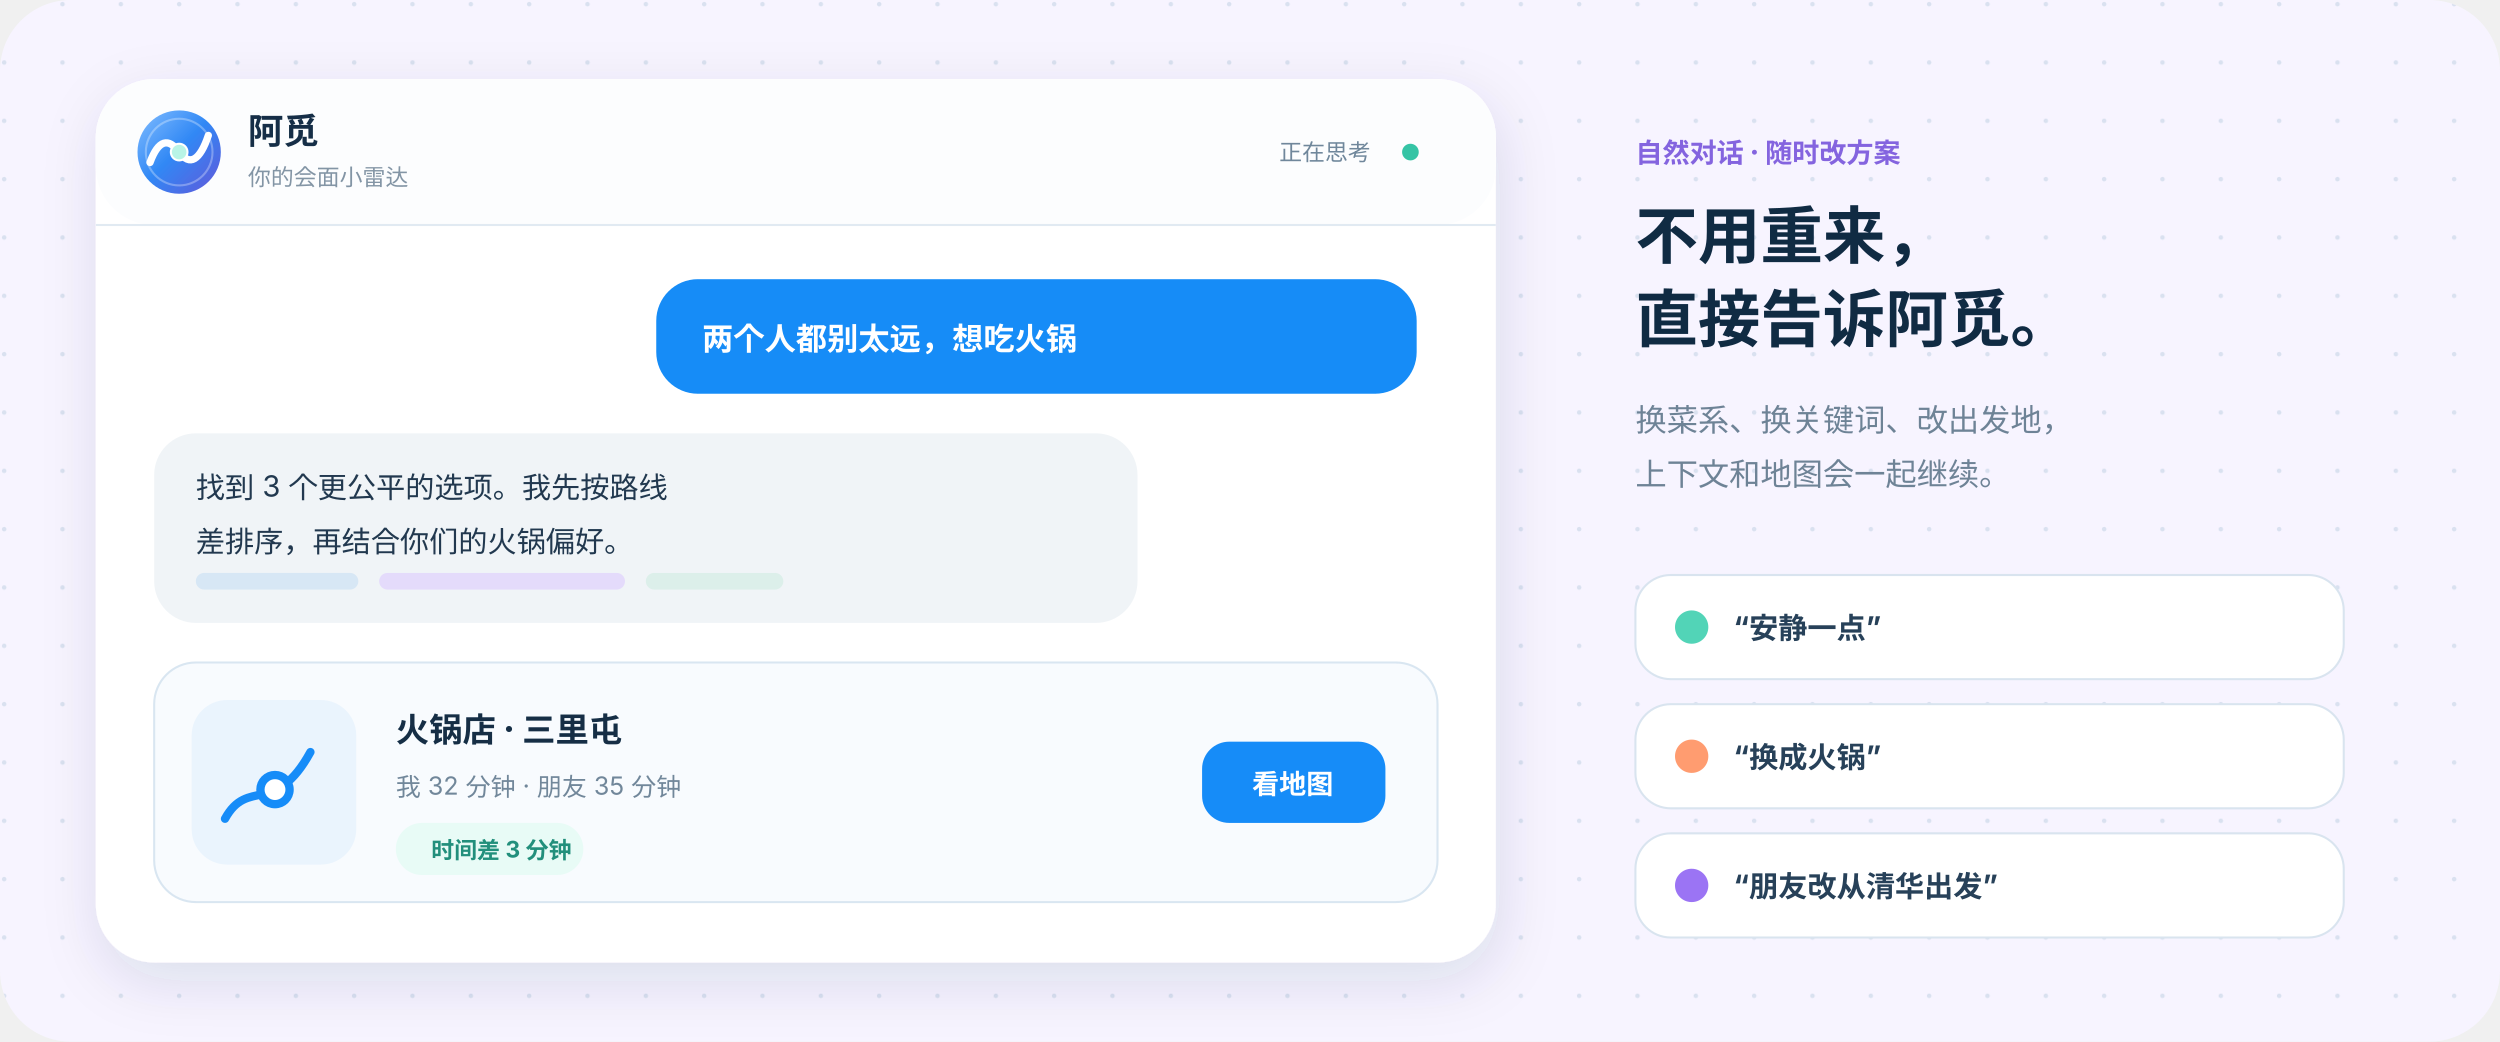
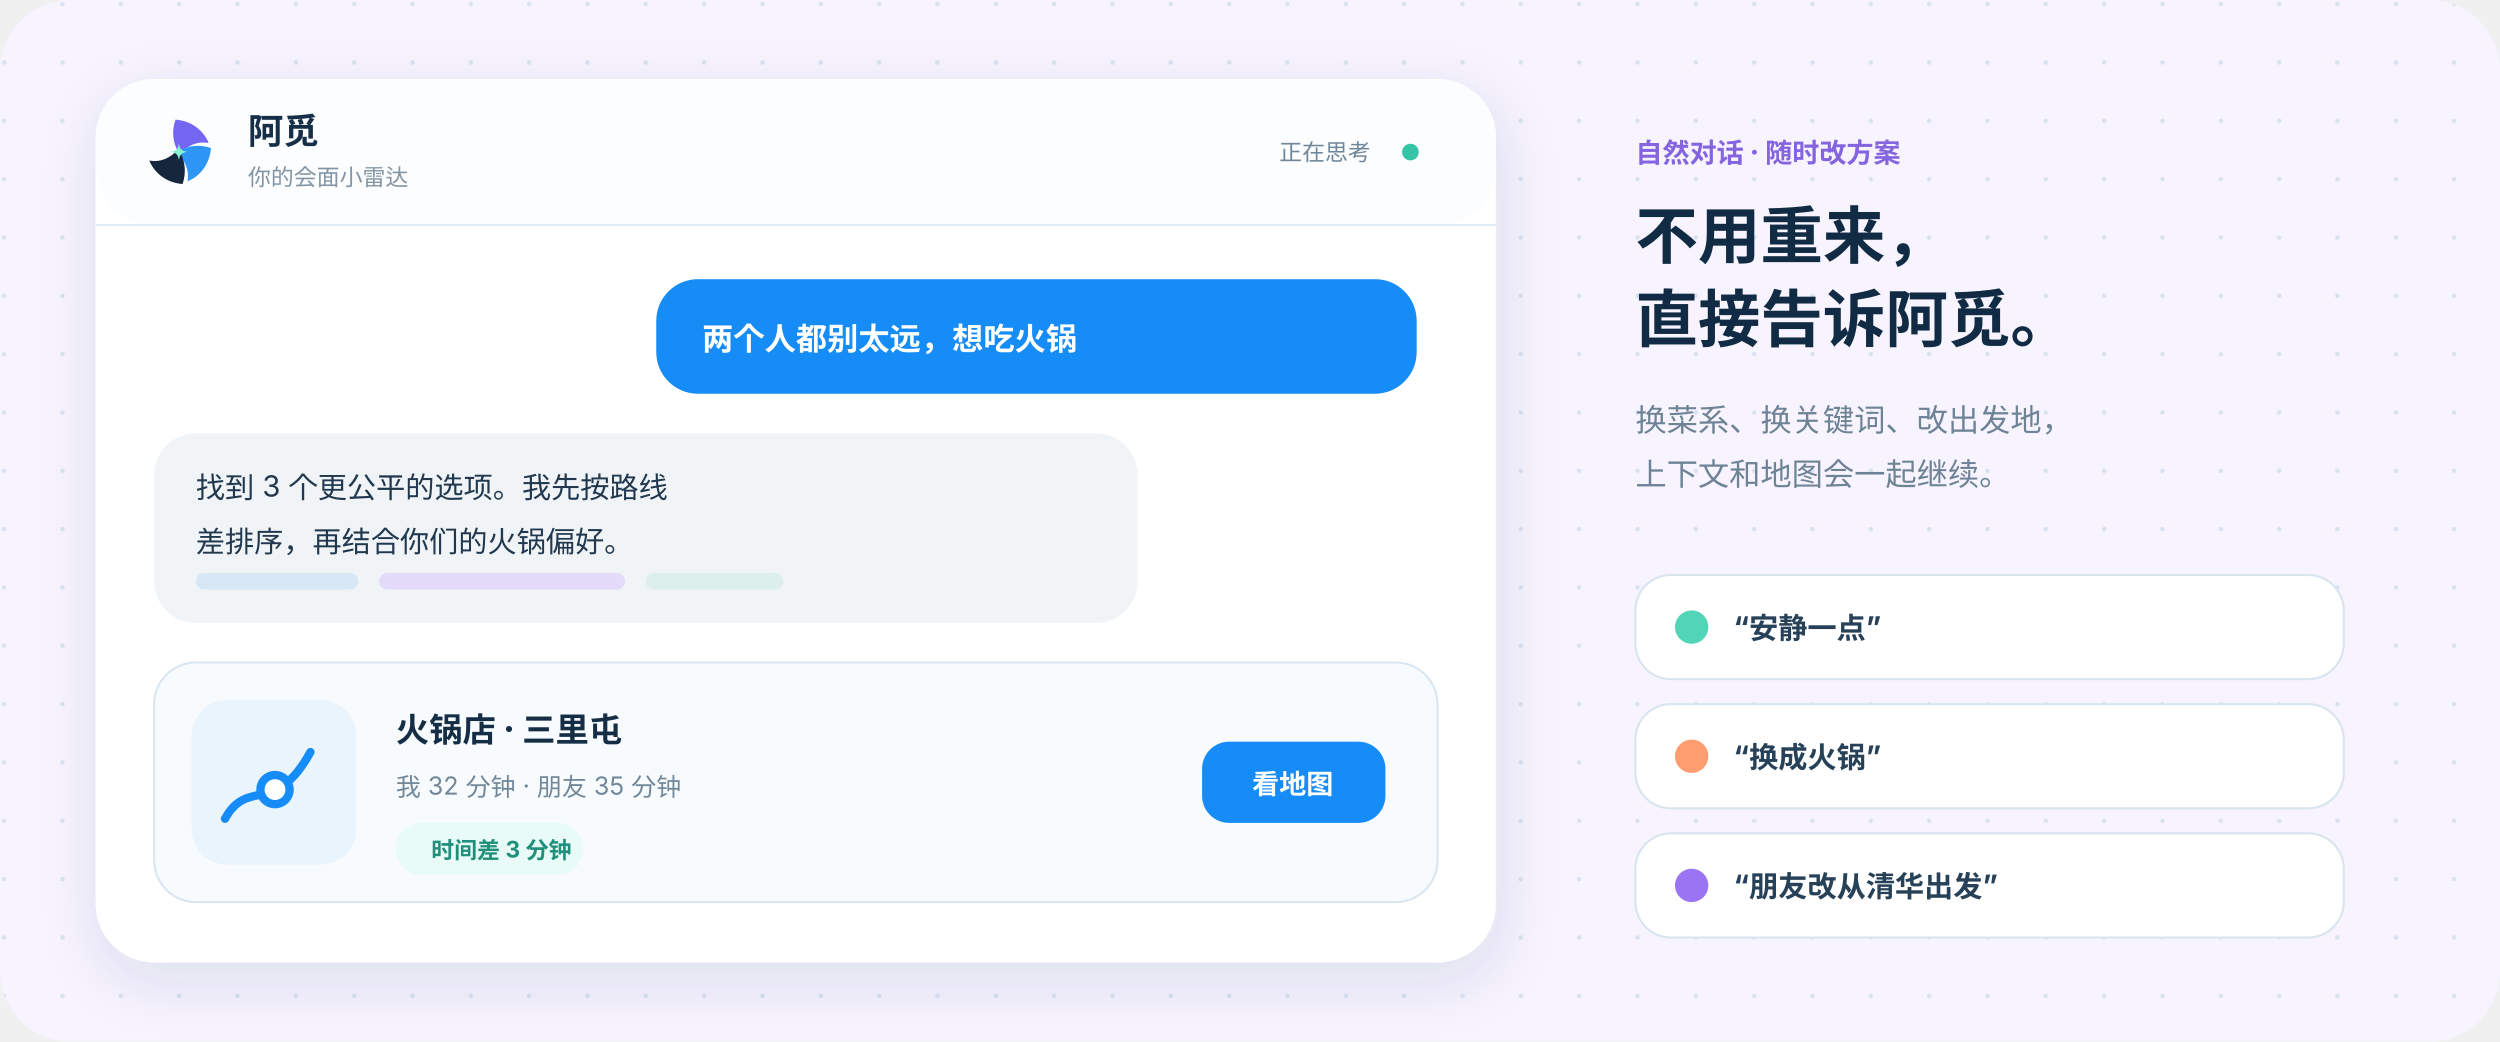
<svg xmlns="http://www.w3.org/2000/svg" width="1200" height="500" viewBox="0 0 1200 500" fill="none" role="img" aria-labelledby="title">
  <defs>
    <linearGradient id="bg" x1="0" y1="0" x2="1200" y2="500">
      <stop stop-color="#F7F4FF" />
      <stop offset=".45" stop-color="#F7FAFD" />
      <stop offset="1" stop-color="#EEF8FF" />
    </linearGradient>
    <linearGradient id="orb" x1="0" y1="0" x2="1" y2="1">
      <stop stop-color="#83BEFF" />
      <stop offset=".48" stop-color="#3188F5" />
      <stop offset="1" stop-color="#6357D9" />
    </linearGradient>
    <filter id="shadow">
      <feDropShadow dy="9" stdDeviation="14" flood-color="#183B5A" flood-opacity=".12" />
    </filter>
    <pattern id="dots" width="28" height="28" patternUnits="userSpaceOnUse">
      <circle cx="2" cy="2" r="1.1" fill="#AFC5D9" fill-opacity=".4" />
    </pattern>
  </defs>
  <rect width="1200" height="500" rx="34" fill="url(#bg)" />
  <rect width="1200" height="500" rx="34" fill="url(#dots)" />
  <g transform="translate(46 38)" filter="url(#shadow)" font-family="Inter,-apple-system,BlinkMacSystemFont,'PingFang SC',sans-serif">
    <rect width="672" height="424" rx="28" fill="white" />
    <rect width="672" height="70" rx="28" fill="#FCFDFE" />
    <path d="M0 70H672" stroke="#E1EAF2" />
-     <circle cx="40" cy="35" r="20" fill="url(#orb)" />
-     <circle cx="40" cy="35" r="16" stroke="white" stroke-opacity=".3" />
-     <path d="M26 40C30 29 35 28 39.8 35" stroke="white" stroke-width="3.5" stroke-linecap="round" />
-     <path d="M40.2 35C45 42 50 39 54 27" stroke="white" stroke-width="3.5" stroke-linecap="round" />
-     <circle cx="40" cy="35" r="4" fill="#B9F4E6" stroke="white" stroke-width="1" />
+     <g transform="translate(21 16) scale(.59)">
+       <path d="M29.2 5.8C41.8 6.7 51.8 14.1 56.2 24.8C47.6 23.2 39.7 26.2 32.4 34.1C26.9 24.6 25.9 15.6 29.2 5.8Z" fill="#7566F2" />
+       <path d="M58.1 28.9C57.1 41.6 49.7 51.6 39 56C40.6 47.4 37.5 39.5 29.7 32.2C39.2 26.7 48.3 25.7 58.1 28.9Z" fill="#2D96F7" />
+       <path d="M35 58.2C22.3 57.2 12.3 49.8 7.9 39.1C16.5 40.7 24.4 37.6 31.7 29.8C37.2 39.3 38.2 48.4 35 58.2Z" fill="#14283E" />
+       <path d="M32 25.2C32.65 29.7 34.3 31.35 38.8 32C34.3 32.65 32.65 34.3 32 38.8C31.35 34.3 29.7 32.65 25.2 32C29.7 31.35 31.35 29.7 32 25.2Z" fill="#8AF0D3" />
+     </g>
    <text x="73" y="31" fill="#142E46" font-size="17" font-weight="760">阿觅</text>
    <text x="73" y="51" fill="#8395A5" font-size="11">你的会面小雷达</text>
    <circle cx="631" cy="35" r="4" fill="#35C4A5" />
    <text x="568" y="39" fill="#6F879B" font-size="11">正在思考</text>
    <g transform="translate(269 96)">
      <rect width="365" height="55" rx="20" fill="#158CF7" />
      <text x="22" y="34" fill="white" font-size="15" font-weight="620">两个人都别太远，想吃火锅</text>
    </g>
    <g transform="translate(28 170)">
      <rect width="472" height="91" rx="20" fill="#F0F4F7" />
      <text x="20" y="31" fill="#21394F" font-size="14">找到 3 个更公平的选项。我先按路线</text>
      <text x="20" y="57" fill="#21394F" font-size="14">差排序，再结合你们的火锅偏好。</text>
      <rect x="20" y="67" width="78" height="8" rx="4" fill="#D7E7F5" />
      <rect x="108" y="67" width="118" height="8" rx="4" fill="#E4DBFB" />
      <rect x="236" y="67" width="66" height="8" rx="4" fill="#DCEFEA" />
    </g>
    <g transform="translate(28 280)">
      <rect width="616" height="115" rx="20" fill="#F8FBFE" stroke="#D9E6F1" />
      <rect x="18" y="18" width="79" height="79" rx="17" fill="#EAF4FD" />
      <path d="M34 75C45 55 58 74 75 43" stroke="#188CF8" stroke-width="4" stroke-linecap="round" />
      <circle cx="58" cy="61" r="7" fill="white" stroke="#188CF8" stroke-width="4" />
      <text x="116" y="38" fill="#122D45" font-size="16" font-weight="760">火锅店 · 三里屯</text>
      <text x="116" y="64" fill="#71879A" font-size="12">我 32 分钟 · 朋友 35 分钟</text>
      <rect x="116" y="77" width="90" height="25" rx="12.5" fill="#E8FBF6" />
      <text x="133" y="94" fill="#218F7B" font-size="11" font-weight="650">时间差 3 分钟</text>
      <rect x="503" y="38" width="88" height="39" rx="13" fill="#188CF8" />
      <text x="527" y="63" fill="white" font-size="13" font-weight="700">看地图</text>
    </g>
  </g>
  <g transform="translate(785 60)" font-family="Inter,-apple-system,BlinkMacSystemFont,'PingFang SC',sans-serif">
    <text x="0" y="18" fill="#8464DF" font-size="13" font-weight="760">自然对话 · 随时改方案</text>
    <text x="0" y="64" fill="#102B43" font-size="30" font-weight="780">不用重来，</text>
    <text x="0" y="104" fill="#102B43" font-size="30" font-weight="780">直接告诉阿觅。</text>
    <text x="0" y="147" fill="#6E8396" font-size="15">换菜系、换关键词、改出发地，</text>
    <text x="0" y="173" fill="#6E8396" font-size="15">上下文和地图会一起继续。</text>
    <g transform="translate(0 216)">
      <rect width="340" height="50" rx="17" fill="white" stroke="#D9E4EF" />
      <circle cx="27" cy="25" r="8" fill="#52D4B7" />
      <text x="47" y="30" fill="#274159" font-size="14" font-weight="650">“安静一点”</text>
    </g>
    <g transform="translate(0 278)">
      <rect width="340" height="50" rx="17" fill="white" stroke="#D9E4EF" />
      <circle cx="27" cy="25" r="8" fill="#FF9C70" />
      <text x="47" y="30" fill="#274159" font-size="14" font-weight="650">“换成火锅”</text>
    </g>
    <g transform="translate(0 340)">
      <rect width="340" height="50" rx="17" fill="white" stroke="#D9E4EF" />
      <circle cx="27" cy="25" r="8" fill="#9B74F4" />
      <text x="47" y="30" fill="#274159" font-size="14" font-weight="650">“朋友改从清华出发”</text>
    </g>
  </g>
</svg>
